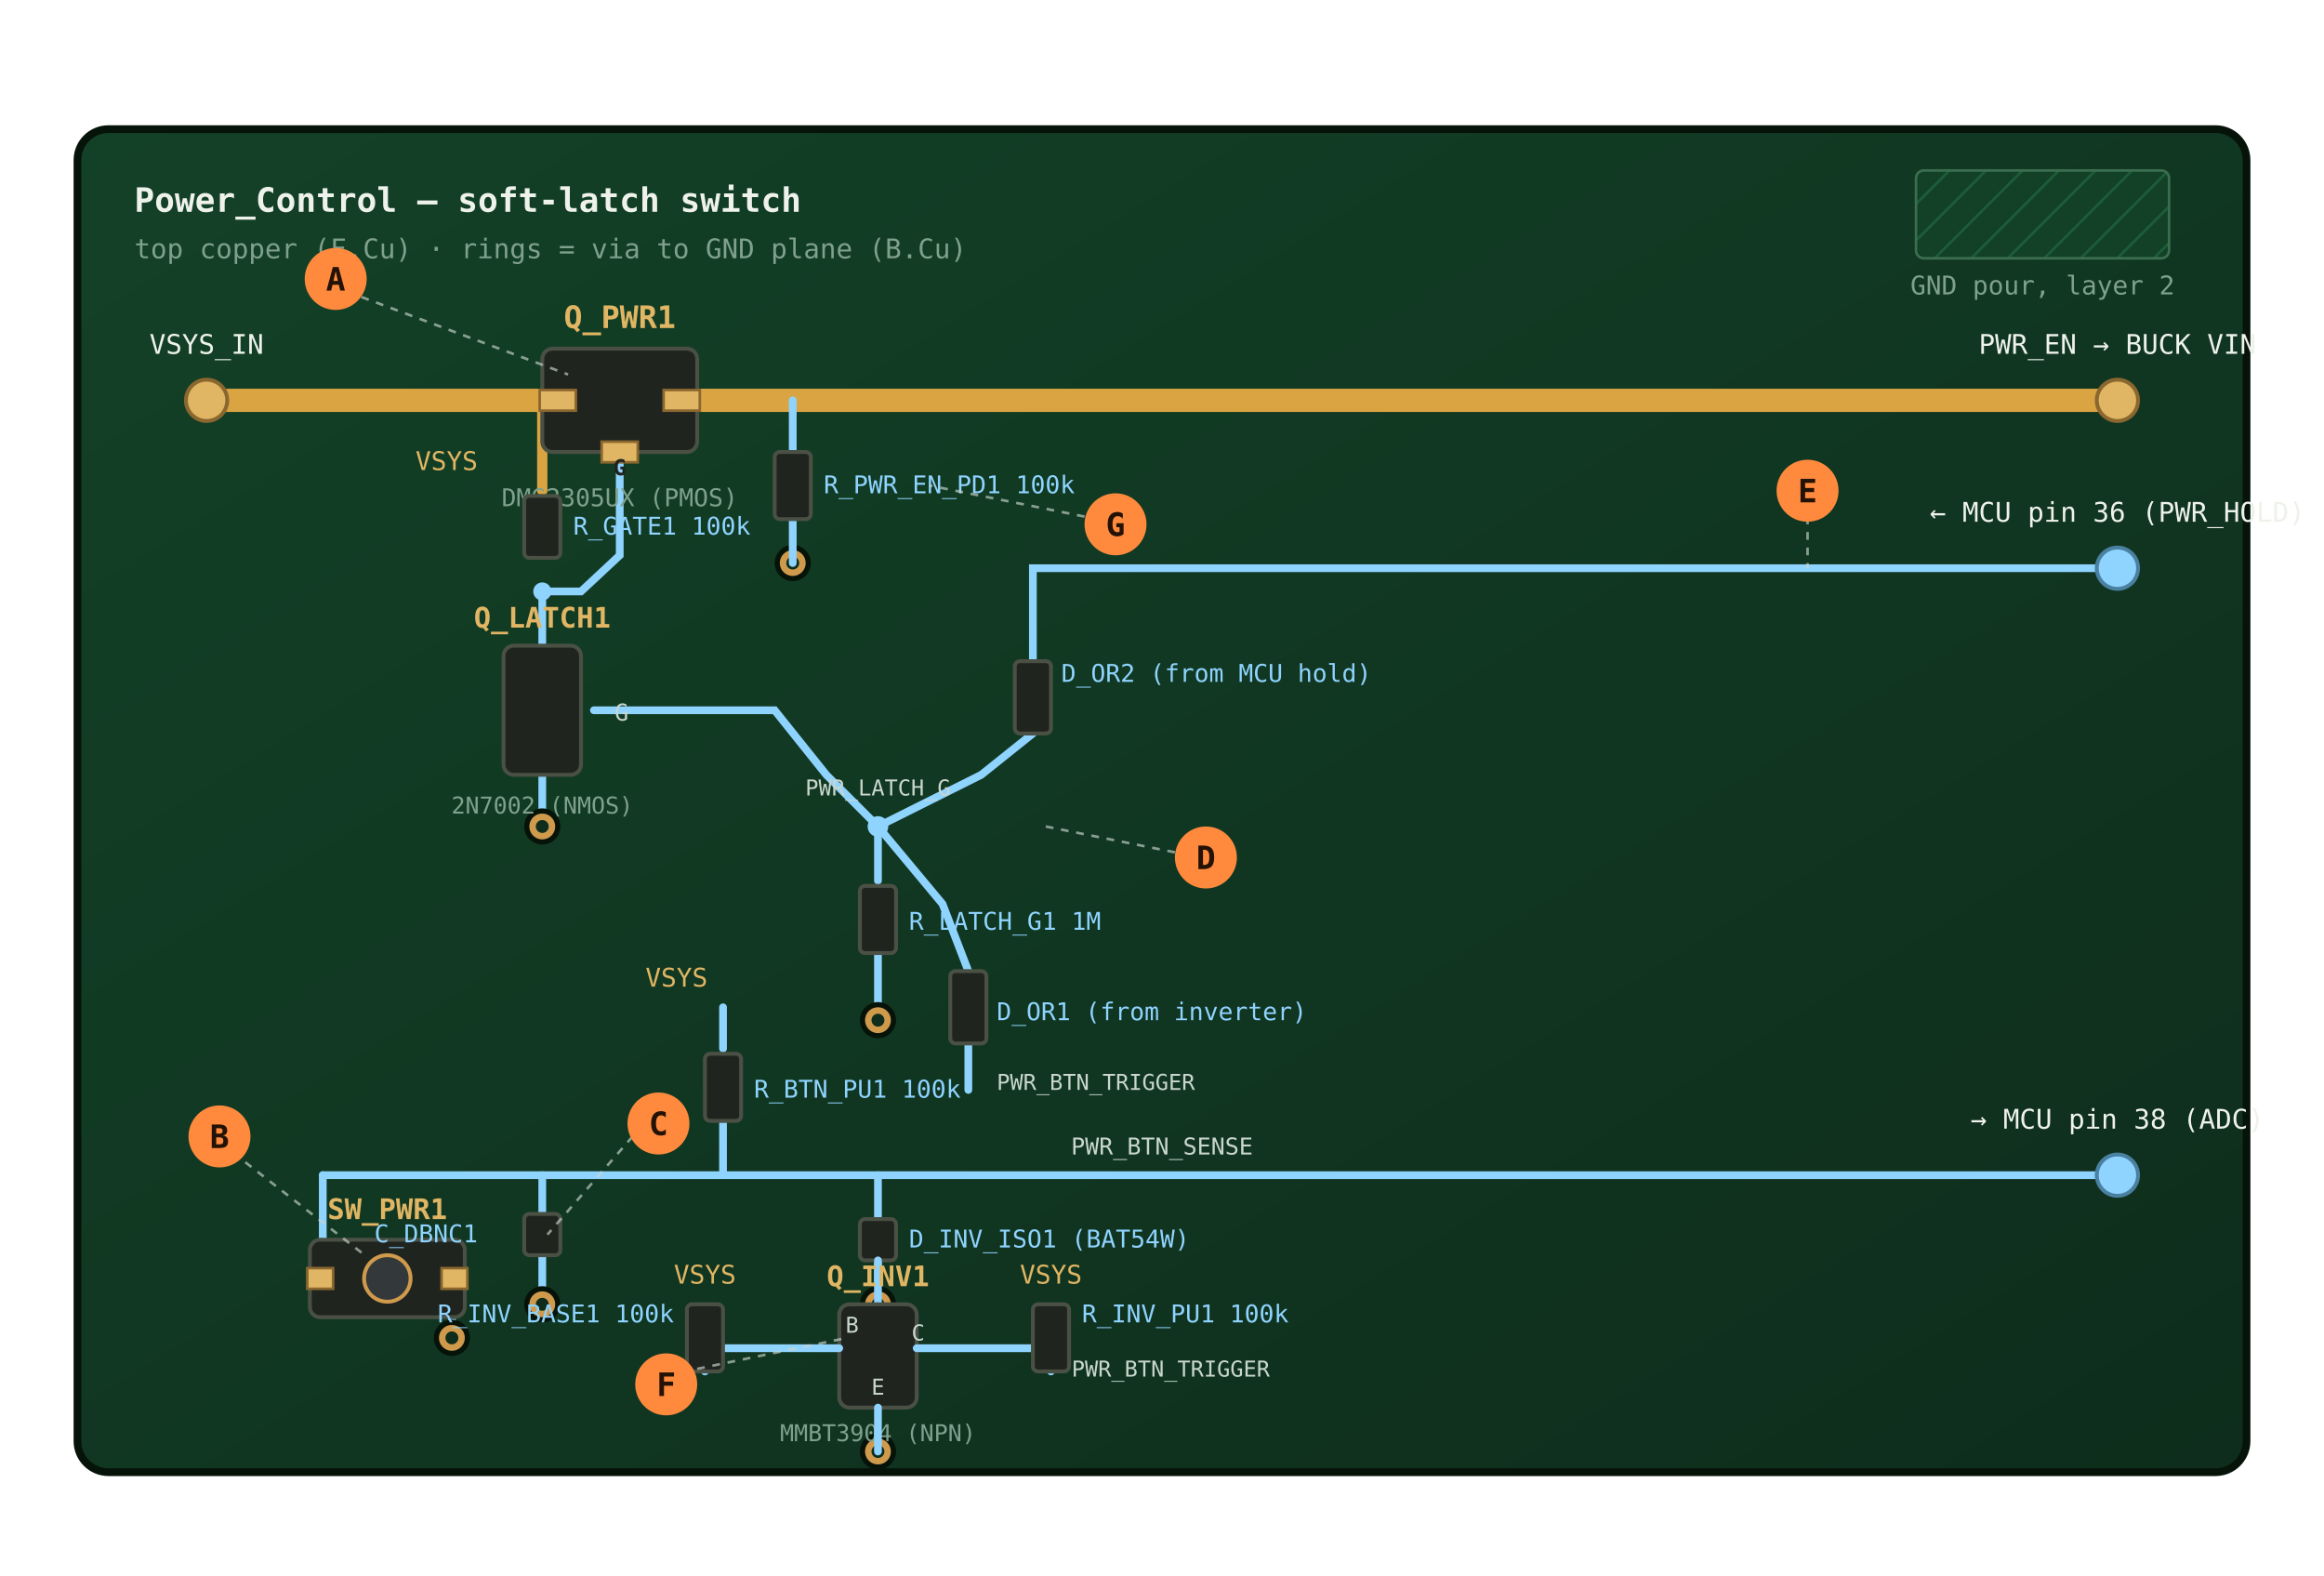
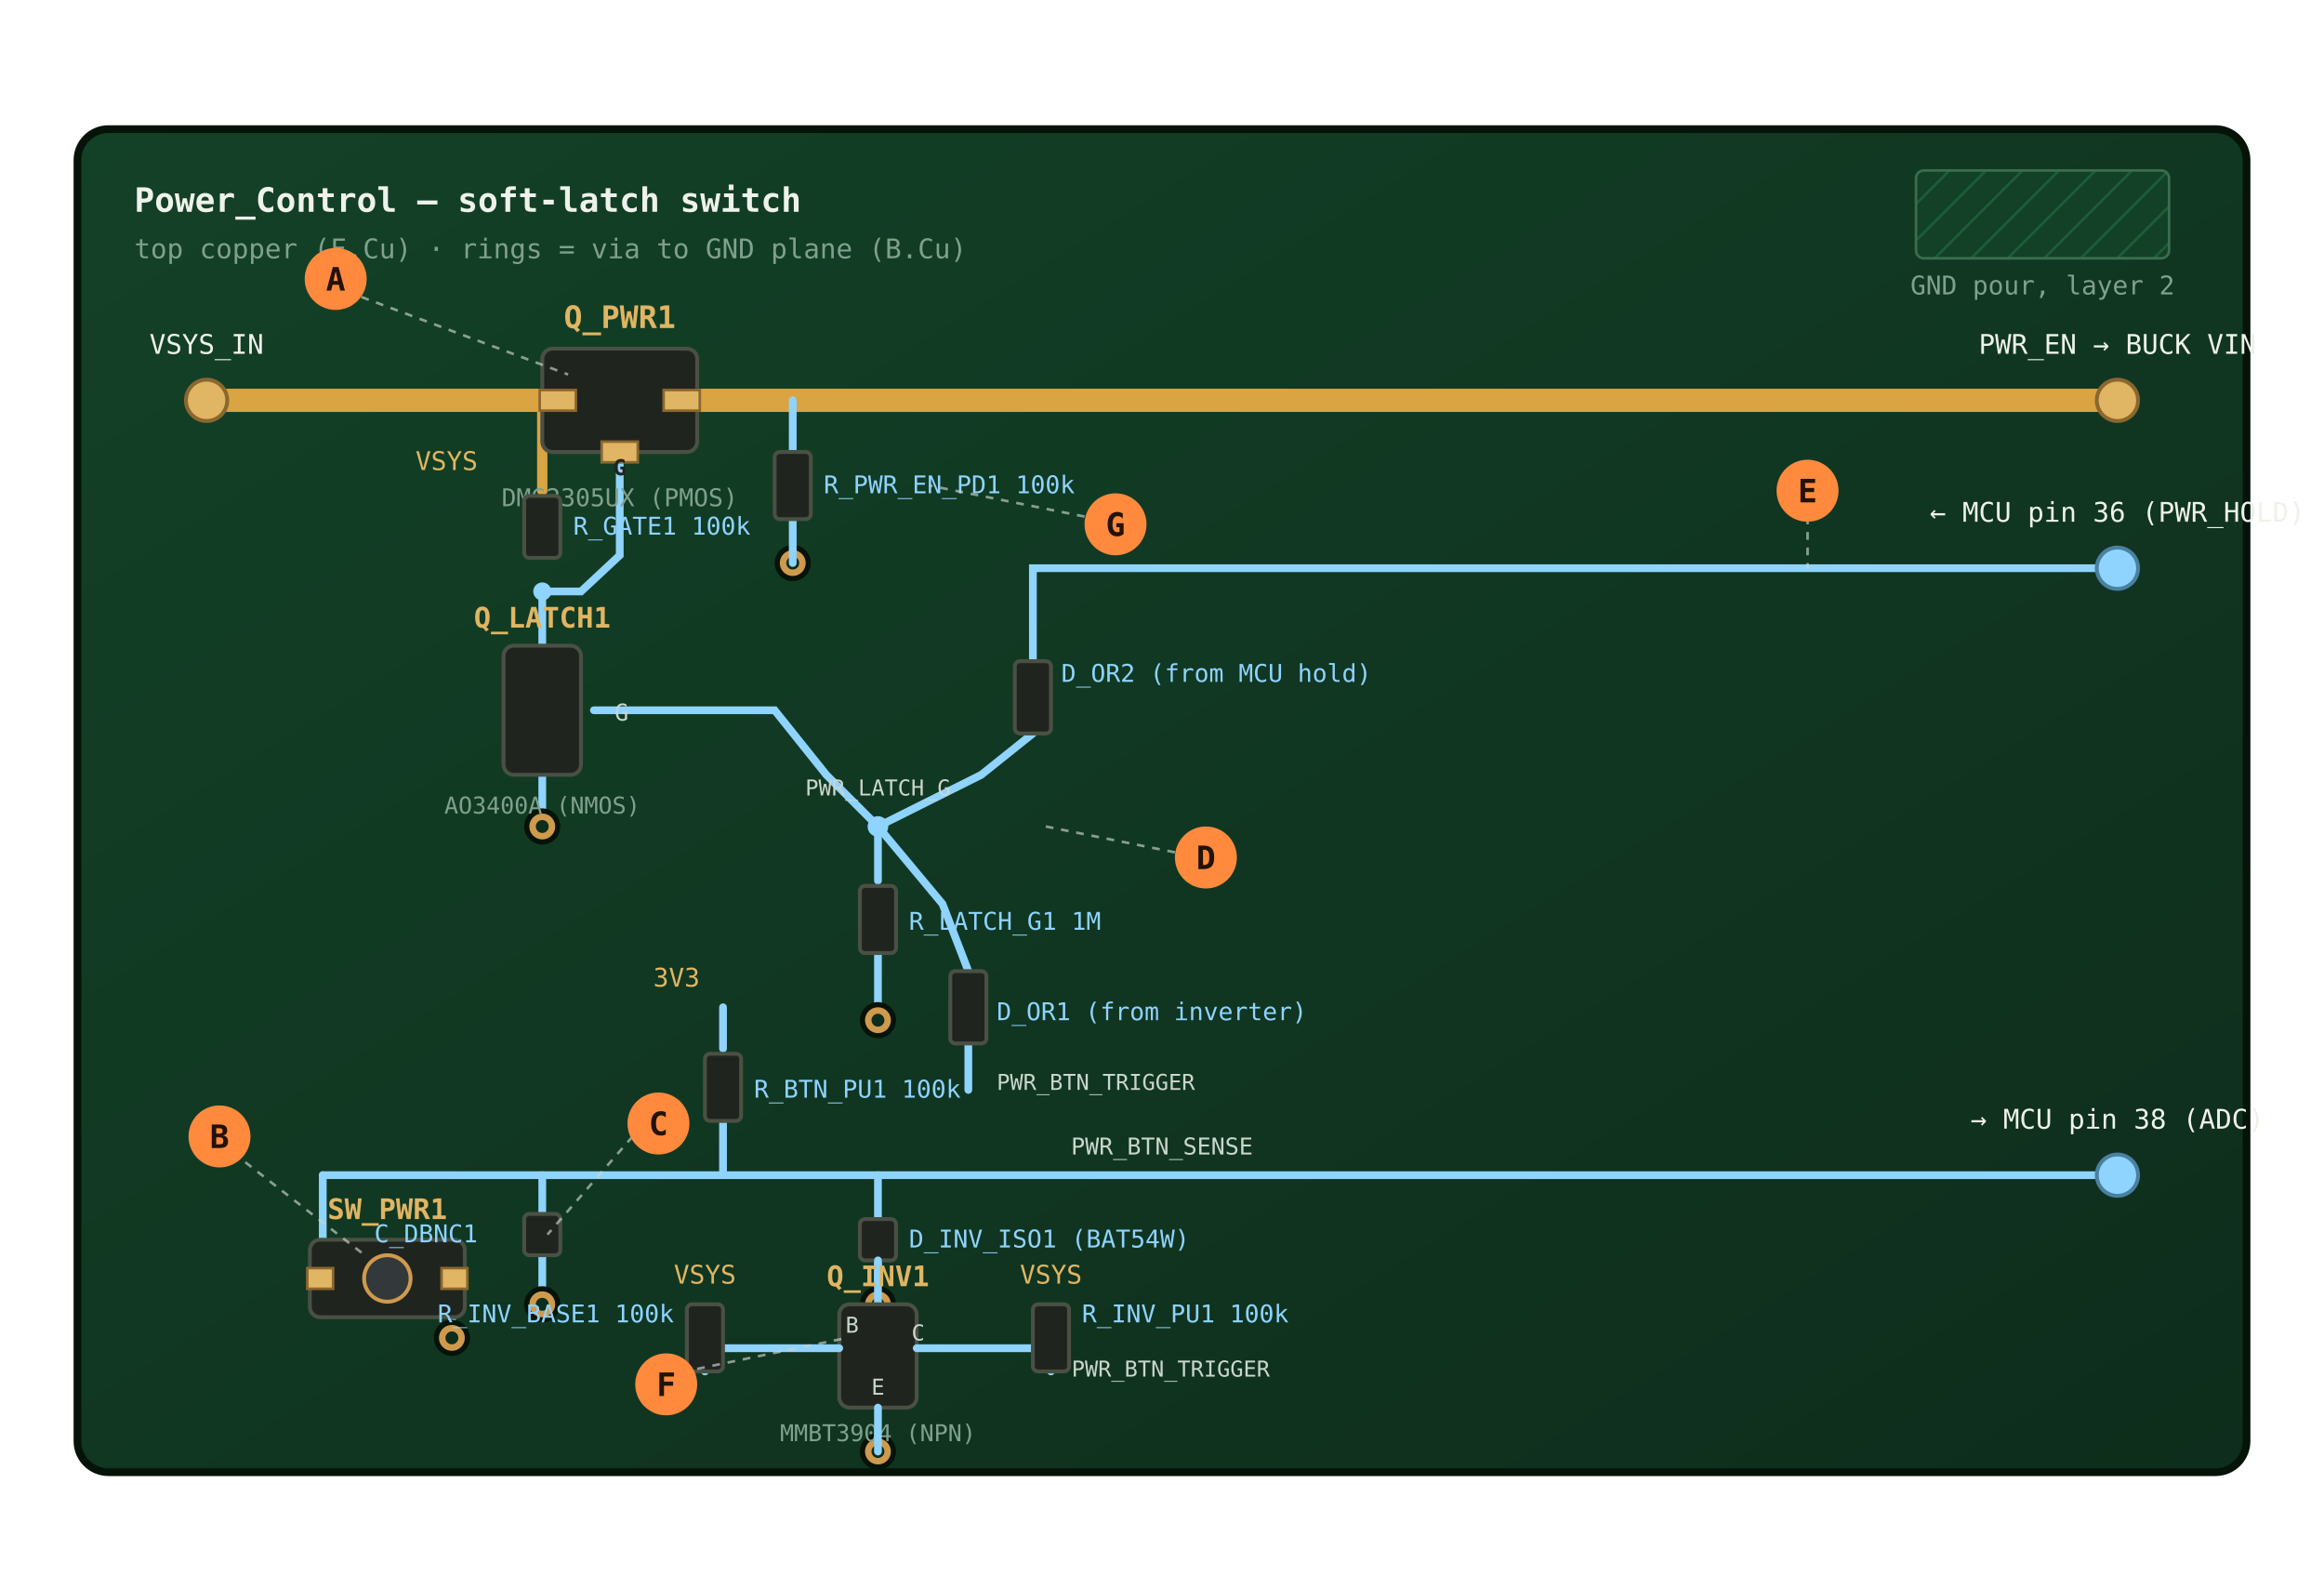
<svg xmlns="http://www.w3.org/2000/svg" width="900" height="610" viewBox="0 0 900 610" role="img" aria-label="Top-down PCB floorplan for the soft-latch power switch, showing VSYS entering the PMOS source and exiting the drain as PWR_EN in one straight lane across the top, the NMOS latch and diode-OR logic clustered in a compact low-current block beneath it, and the physical power button placed near the board edge with its debounce capacitor right at its pins.">
  <defs>
    <linearGradient id="boardGrad" x1="0" y1="0" x2="1" y2="1">
      <stop offset="0" stop-color="#134127" />
      <stop offset="1" stop-color="#0e2d1c" />
    </linearGradient>
    <pattern id="gndhatch" width="10" height="10" patternTransform="rotate(45)" patternUnits="userSpaceOnUse">
      <rect width="10" height="10" fill="#134127" />
      <line x1="0" y1="0" x2="0" y2="10" stroke="#1d5c39" stroke-width="2" />
    </pattern>
  </defs>
  <rect x="30" y="50" width="840" height="520" rx="12" fill="url(#boardGrad)" stroke="#061309" stroke-width="3" />
  <text x="52" y="82" font-family="JetBrains Mono, monospace" font-size="13" fill="#eef2ea" font-weight="600">Power_Control — soft-latch switch</text>
  <text x="52" y="100" font-family="JetBrains Mono, monospace" font-size="10.5" fill="#7fa08d">top copper (F.Cu) · rings = via to GND plane (B.Cu)</text>
  <rect x="742" y="66" width="98" height="34" rx="3" fill="url(#gndhatch)" stroke="#3a6e4f" stroke-width="1" />
  <text x="791" y="114" text-anchor="middle" font-family="JetBrains Mono, monospace" font-size="10" fill="#7fa08d">GND pour, layer 2</text>
  <path d="M80,155 L216,155" fill="none" stroke="#d9a441" stroke-width="9" stroke-linecap="round" />
  <path d="M264,155 L820,155" fill="none" stroke="#d9a441" stroke-width="9" stroke-linecap="round" />
  <path d="M210,155 L210,190" fill="none" stroke="#d9a441" stroke-width="4" stroke-linecap="round" />
  <path d="M210,229 L210,255" fill="none" stroke="#8fd3ff" stroke-width="3" stroke-linecap="round" />
  <path d="M240,175 L240,215 L225,229 L210,229" fill="none" stroke="#8fd3ff" stroke-width="3" stroke-linecap="round" />
  <circle cx="210" cy="229" r="3.5" fill="#8fd3ff" />
  <path d="M210,295 L210,320" fill="none" stroke="#8fd3ff" stroke-width="3" stroke-linecap="round" />
  <path d="M230,275 L300,275 L320,300 L340,320" fill="none" stroke="#8fd3ff" stroke-width="3" stroke-linecap="round" />
  <circle cx="340" cy="320" r="4" fill="#8fd3ff" />
  <path d="M340,320 L340,341" fill="none" stroke="#8fd3ff" stroke-width="3" stroke-linecap="round" />
  <path d="M340,369 L340,395" fill="none" stroke="#8fd3ff" stroke-width="3" stroke-linecap="round" />
  <path d="M375,376 L365,350 L340,320" fill="none" stroke="#8fd3ff" stroke-width="3" stroke-linecap="round" />
  <path d="M375,404 L375,422" fill="none" stroke="#8fd3ff" stroke-width="3" stroke-linecap="round" />
  <path d="M400,284 L380,300 L340,320" fill="none" stroke="#8fd3ff" stroke-width="3" stroke-linecap="round" />
  <path d="M400,256 L400,220 L820,220" fill="none" stroke="#8fd3ff" stroke-width="3" stroke-linecap="round" />
  <path d="M125,455 L820,455" fill="none" stroke="#8fd3ff" stroke-width="3" stroke-linecap="round" />
  <path d="M125,495 L125,455" fill="none" stroke="#8fd3ff" stroke-width="3" stroke-linecap="round" />
  <path d="M175,495 L175,518" fill="none" stroke="#8fd3ff" stroke-width="3" stroke-linecap="round" />
  <path d="M210,455 L210,472" fill="none" stroke="#8fd3ff" stroke-width="3" stroke-linecap="round" />
  <path d="M210,484 L210,505" fill="none" stroke="#8fd3ff" stroke-width="3" stroke-linecap="round" />
  <path d="M280,406 L280,390" fill="none" stroke="#8fd3ff" stroke-width="3" stroke-linecap="round" />
  <path d="M280,434 L280,455" fill="none" stroke="#8fd3ff" stroke-width="3" stroke-linecap="round" />
  <path d="M340,455 L340,472" fill="none" stroke="#8fd3ff" stroke-width="3" stroke-linecap="round" />
  <path d="M340,484 L340,505" fill="none" stroke="#8fd3ff" stroke-width="3" stroke-linecap="round" />
  <g>
    <circle cx="210" cy="320" r="6" fill="#cf9a4c" stroke="#061309" stroke-width="2" />
    <circle cx="210" cy="320" r="2.5" fill="#0e2d1c" />
    <circle cx="340" cy="395" r="6" fill="#cf9a4c" stroke="#061309" stroke-width="2" />
    <circle cx="340" cy="395" r="2.5" fill="#0e2d1c" />
    <circle cx="175" cy="518" r="6" fill="#cf9a4c" stroke="#061309" stroke-width="2" />
    <circle cx="175" cy="518" r="2.5" fill="#0e2d1c" />
    <circle cx="210" cy="505" r="6" fill="#cf9a4c" stroke="#061309" stroke-width="2" />
    <circle cx="210" cy="505" r="2.5" fill="#0e2d1c" />
    <circle cx="340" cy="505" r="6" fill="#cf9a4c" stroke="#061309" stroke-width="2" />
    <circle cx="340" cy="505" r="2.5" fill="#0e2d1c" />
    <circle cx="340" cy="562" r="6" fill="#cf9a4c" stroke="#061309" stroke-width="2" />
    <circle cx="340" cy="562" r="2.5" fill="#0e2d1c" />
    <circle cx="307" cy="218" r="6" fill="#cf9a4c" stroke="#061309" stroke-width="2" />
    <circle cx="307" cy="218" r="2.5" fill="#0e2d1c" />
  </g>
  <path d="M307,155 L307,175" fill="none" stroke="#8fd3ff" stroke-width="3" stroke-linecap="round" />
  <path d="M307,201 L307,218" fill="none" stroke="#8fd3ff" stroke-width="3" stroke-linecap="round" />
  <rect x="300" y="175" width="14" height="26" rx="2" fill="#20241f" stroke="#4a5044" stroke-width="1.5" />
  <text x="319" y="191" text-anchor="start" font-family="JetBrains Mono, monospace" font-size="9.5" fill="#8fd3ff">R_PWR_EN_PD1 100k</text>
  <rect x="210" y="135" width="60" height="40" rx="4" fill="#20241f" stroke="#4a5044" stroke-width="1.5" />
  <text x="240" y="127" text-anchor="middle" font-family="JetBrains Mono, monospace" font-weight="700" font-size="12" fill="#e0b563">Q_PWR1</text>
  <text x="240" y="196" text-anchor="middle" font-family="JetBrains Mono, monospace" font-size="9.5" fill="#7fa08d">DMG2305UX (PMOS)</text>
  <rect x="209" y="151" width="14" height="8" fill="#e0b563" stroke="#8a672f" />
  <rect x="257" y="151" width="14" height="8" fill="#e0b563" stroke="#8a672f" />
  <rect x="233" y="171" width="14" height="8" fill="#e0b563" stroke="#8a672f" />
  <text x="216" y="149" text-anchor="middle" font-family="JetBrains Mono, monospace" font-size="8.5" fill="#20241f" font-weight="600">S</text>
  <text x="264" y="149" text-anchor="middle" font-family="JetBrains Mono, monospace" font-size="8.5" fill="#20241f" font-weight="600">D</text>
  <text x="240" y="184" text-anchor="middle" font-family="JetBrains Mono, monospace" font-size="8.5" fill="#20241f" font-weight="600">G</text>
  <rect x="203" y="192" width="14" height="24" rx="2" fill="#20241f" stroke="#4a5044" stroke-width="1.5" />
  <text x="185" y="182" text-anchor="end" font-family="JetBrains Mono, monospace" font-size="10" fill="#e0b563">VSYS</text>
  <text x="222" y="207" text-anchor="start" font-family="JetBrains Mono, monospace" font-size="9.5" fill="#8fd3ff">R_GATE1 100k</text>
  <rect x="195" y="250" width="30" height="50" rx="4" fill="#20241f" stroke="#4a5044" stroke-width="1.5" />
  <text x="210" y="243" text-anchor="middle" font-family="JetBrains Mono, monospace" font-weight="700" font-size="11" fill="#e0b563">Q_LATCH1</text>
-   <text x="210" y="315" text-anchor="middle" font-family="JetBrains Mono, monospace" font-size="9" fill="#7fa08d">2N7002 (NMOS)</text>
+   <text x="210" y="315" text-anchor="middle" font-family="JetBrains Mono, monospace" font-size="9" fill="#7fa08d">AO3400A (NMOS)</text>
  <text x="238" y="279" text-anchor="start" font-family="JetBrains Mono, monospace" font-size="9" fill="#c9d6cd">G</text>
  <rect x="333" y="343" width="14" height="26" rx="2" fill="#20241f" stroke="#4a5044" stroke-width="1.5" />
  <text x="352" y="360" text-anchor="start" font-family="JetBrains Mono, monospace" font-size="9.5" fill="#8fd3ff">R_LATCH_G1 1M</text>
  <rect x="368" y="376" width="14" height="28" rx="2" fill="#20241f" stroke="#4a5044" stroke-width="1.5" />
  <text x="386" y="395" text-anchor="start" font-family="JetBrains Mono, monospace" font-size="9.5" fill="#8fd3ff">D_OR1 (from inverter)</text>
  <text x="386" y="422" text-anchor="start" font-family="JetBrains Mono, monospace" font-size="8.5" fill="#c9d6cd">PWR_BTN_TRIGGER</text>
  <rect x="393" y="256" width="14" height="28" rx="2" fill="#20241f" stroke="#4a5044" stroke-width="1.5" />
  <text x="411" y="264" text-anchor="start" font-family="JetBrains Mono, monospace" font-size="9.5" fill="#8fd3ff">D_OR2 (from MCU hold)</text>
  <text x="340" y="308" text-anchor="middle" font-family="JetBrains Mono, monospace" font-size="8.5" fill="#c9d6cd">PWR_LATCH_G</text>
  <rect x="120" y="480" width="60" height="30" rx="4" fill="#20241f" stroke="#4a5044" stroke-width="1.5" />
  <circle cx="150" cy="495" r="9" fill="#33383a" stroke="#cf9a4c" stroke-width="1.5" />
  <text x="150" y="472" text-anchor="middle" font-family="JetBrains Mono, monospace" font-weight="700" font-size="11" fill="#e0b563">SW_PWR1</text>
  <rect x="119" y="491" width="10" height="8" fill="#e0b563" stroke="#8a672f" />
  <rect x="171" y="491" width="10" height="8" fill="#e0b563" stroke="#8a672f" />
  <rect x="203" y="470" width="14" height="16" rx="2" fill="#20241f" stroke="#4a5044" stroke-width="1.5" />
  <text x="185" y="481" text-anchor="end" font-family="JetBrains Mono, monospace" font-size="9.5" fill="#8fd3ff">C_DBNC1</text>
  <rect x="273" y="408" width="14" height="26" rx="2" fill="#20241f" stroke="#4a5044" stroke-width="1.5" />
-   <text x="262" y="382" text-anchor="middle" font-family="JetBrains Mono, monospace" font-size="10" fill="#e0b563">VSYS</text>
+   <text x="262" y="382" text-anchor="middle" font-family="JetBrains Mono, monospace" font-size="10" fill="#e0b563">3V3</text>
  <text x="292" y="425" text-anchor="start" font-family="JetBrains Mono, monospace" font-size="9.5" fill="#8fd3ff">R_BTN_PU1 100k</text>
  <rect x="333" y="472" width="14" height="16" rx="2" fill="#20241f" stroke="#4a5044" stroke-width="1.5" />
  <text x="352" y="483" text-anchor="start" font-family="JetBrains Mono, monospace" font-size="9.5" fill="#8fd3ff">D_INV_ISO1 (BAT54W)</text>
  <path d="M340,488 L340,505" fill="none" stroke="#8fd3ff" stroke-width="3" stroke-linecap="round" />
  <rect x="325" y="505" width="30" height="40" rx="4" fill="#20241f" stroke="#4a5044" stroke-width="1.5" />
  <text x="340" y="498" text-anchor="middle" font-family="JetBrains Mono, monospace" font-weight="700" font-size="11" fill="#e0b563">Q_INV1</text>
  <text x="340" y="558" text-anchor="middle" font-family="JetBrains Mono, monospace" font-size="9" fill="#7fa08d">MMBT3904 (NPN)</text>
  <text x="330" y="516" text-anchor="middle" font-family="JetBrains Mono, monospace" font-size="8.5" fill="#c9d6cd">B</text>
  <text x="340" y="540" text-anchor="middle" font-family="JetBrains Mono, monospace" font-size="8.5" fill="#c9d6cd">E</text>
  <text x="353" y="519" text-anchor="start" font-family="JetBrains Mono, monospace" font-size="8.5" fill="#c9d6cd">C</text>
  <circle cx="273" cy="522" r="3.5" fill="#8fd3ff" />
  <path d="M325,522 L273,522 L273,531" fill="none" stroke="#8fd3ff" stroke-width="3" stroke-linecap="round" />
  <rect x="266" y="505" width="14" height="26" rx="2" fill="#20241f" stroke="#4a5044" stroke-width="1.5" />
  <text x="273" y="497" text-anchor="middle" font-family="JetBrains Mono, monospace" font-size="10" fill="#e0b563">VSYS</text>
  <text x="261" y="512" text-anchor="end" font-family="JetBrains Mono, monospace" font-size="9.5" fill="#8fd3ff">R_INV_BASE1 100k</text>
  <path d="M340,545 L340,562" fill="none" stroke="#8fd3ff" stroke-width="3" stroke-linecap="round" />
  <path d="M355,522 L407,522 L407,531" fill="none" stroke="#8fd3ff" stroke-width="3" stroke-linecap="round" />
  <circle cx="407" cy="522" r="3.5" fill="#8fd3ff" />
  <rect x="400" y="505" width="14" height="26" rx="2" fill="#20241f" stroke="#4a5044" stroke-width="1.5" />
  <text x="407" y="497" text-anchor="middle" font-family="JetBrains Mono, monospace" font-size="10" fill="#e0b563">VSYS</text>
  <text x="419" y="512" text-anchor="start" font-family="JetBrains Mono, monospace" font-size="9.5" fill="#8fd3ff">R_INV_PU1 100k</text>
  <text x="415" y="533" text-anchor="start" font-family="JetBrains Mono, monospace" font-size="8.5" fill="#c9d6cd">PWR_BTN_TRIGGER</text>
  <text x="450" y="447" text-anchor="middle" font-family="JetBrains Mono, monospace" font-size="9" fill="#c9d6cd">PWR_BTN_SENSE</text>
  <circle cx="80" cy="155" r="8" fill="#e0b563" stroke="#8a672f" stroke-width="1.5" />
  <text x="80" y="137" text-anchor="middle" font-family="JetBrains Mono, monospace" font-size="10.5" fill="#eef2ea">VSYS_IN</text>
  <circle cx="820" cy="155" r="8" fill="#e0b563" stroke="#8a672f" stroke-width="1.5" />
  <text x="820" y="137" text-anchor="middle" font-family="JetBrains Mono, monospace" font-size="10.5" fill="#eef2ea">PWR_EN → BUCK VIN</text>
  <circle cx="820" cy="220" r="8" fill="#8fd3ff" stroke="#4a80a0" stroke-width="1.5" />
  <text x="820" y="202" text-anchor="middle" font-family="JetBrains Mono, monospace" font-size="10.5" fill="#eef2ea">← MCU pin 36 (PWR_HOLD)</text>
  <circle cx="820" cy="455" r="8" fill="#8fd3ff" stroke="#4a80a0" stroke-width="1.5" />
  <text x="820" y="437" text-anchor="middle" font-family="JetBrains Mono, monospace" font-size="10.5" fill="#eef2ea">→ MCU pin 38 (ADC)</text>
  <g font-family="JetBrains Mono, monospace">
    <line x1="140" y1="115" x2="220" y2="145" stroke="#c9d6cd" stroke-width="1" stroke-dasharray="3,3" opacity="0.65" />
    <circle cx="130" cy="108" r="12" fill="#ff8a3d" />
    <text x="130" y="112.5" text-anchor="middle" font-size="12.5" font-weight="700" fill="#231205">A</text>
    <line x1="95" y1="450" x2="140" y2="485" stroke="#c9d6cd" stroke-width="1" stroke-dasharray="3,3" opacity="0.65" />
    <circle cx="85" cy="440" r="12" fill="#ff8a3d" />
    <text x="85" y="444.5" text-anchor="middle" font-size="12.5" font-weight="700" fill="#231205">B</text>
    <line x1="245" y1="440" x2="212" y2="478" stroke="#c9d6cd" stroke-width="1" stroke-dasharray="3,3" opacity="0.65" />
    <circle cx="255" cy="435" r="12" fill="#ff8a3d" />
    <text x="255" y="439.5" text-anchor="middle" font-size="12.5" font-weight="700" fill="#231205">C</text>
    <line x1="455" y1="330" x2="405" y2="320" stroke="#c9d6cd" stroke-width="1" stroke-dasharray="3,3" opacity="0.65" />
    <circle cx="467" cy="332" r="12" fill="#ff8a3d" />
    <text x="467" y="336.5" text-anchor="middle" font-size="12.5" font-weight="700" fill="#231205">D</text>
    <line x1="700" y1="200" x2="700" y2="220" stroke="#c9d6cd" stroke-width="1" stroke-dasharray="3,3" opacity="0.65" />
    <circle cx="700" cy="190" r="12" fill="#ff8a3d" />
    <text x="700" y="194.5" text-anchor="middle" font-size="12.5" font-weight="700" fill="#231205">E</text>
    <line x1="270" y1="530" x2="328" y2="518" stroke="#c9d6cd" stroke-width="1" stroke-dasharray="3,3" opacity="0.65" />
    <circle cx="258" cy="536" r="12" fill="#ff8a3d" />
    <text x="258" y="540.5" text-anchor="middle" font-size="12.5" font-weight="700" fill="#231205">F</text>
    <line x1="420" y1="200" x2="360" y2="188" stroke="#c9d6cd" stroke-width="1" stroke-dasharray="3,3" opacity="0.65" />
    <circle cx="432" cy="203" r="12" fill="#ff8a3d" />
    <text x="432" y="207.5" text-anchor="middle" font-size="12.5" font-weight="700" fill="#231205">G</text>
  </g>
</svg>
